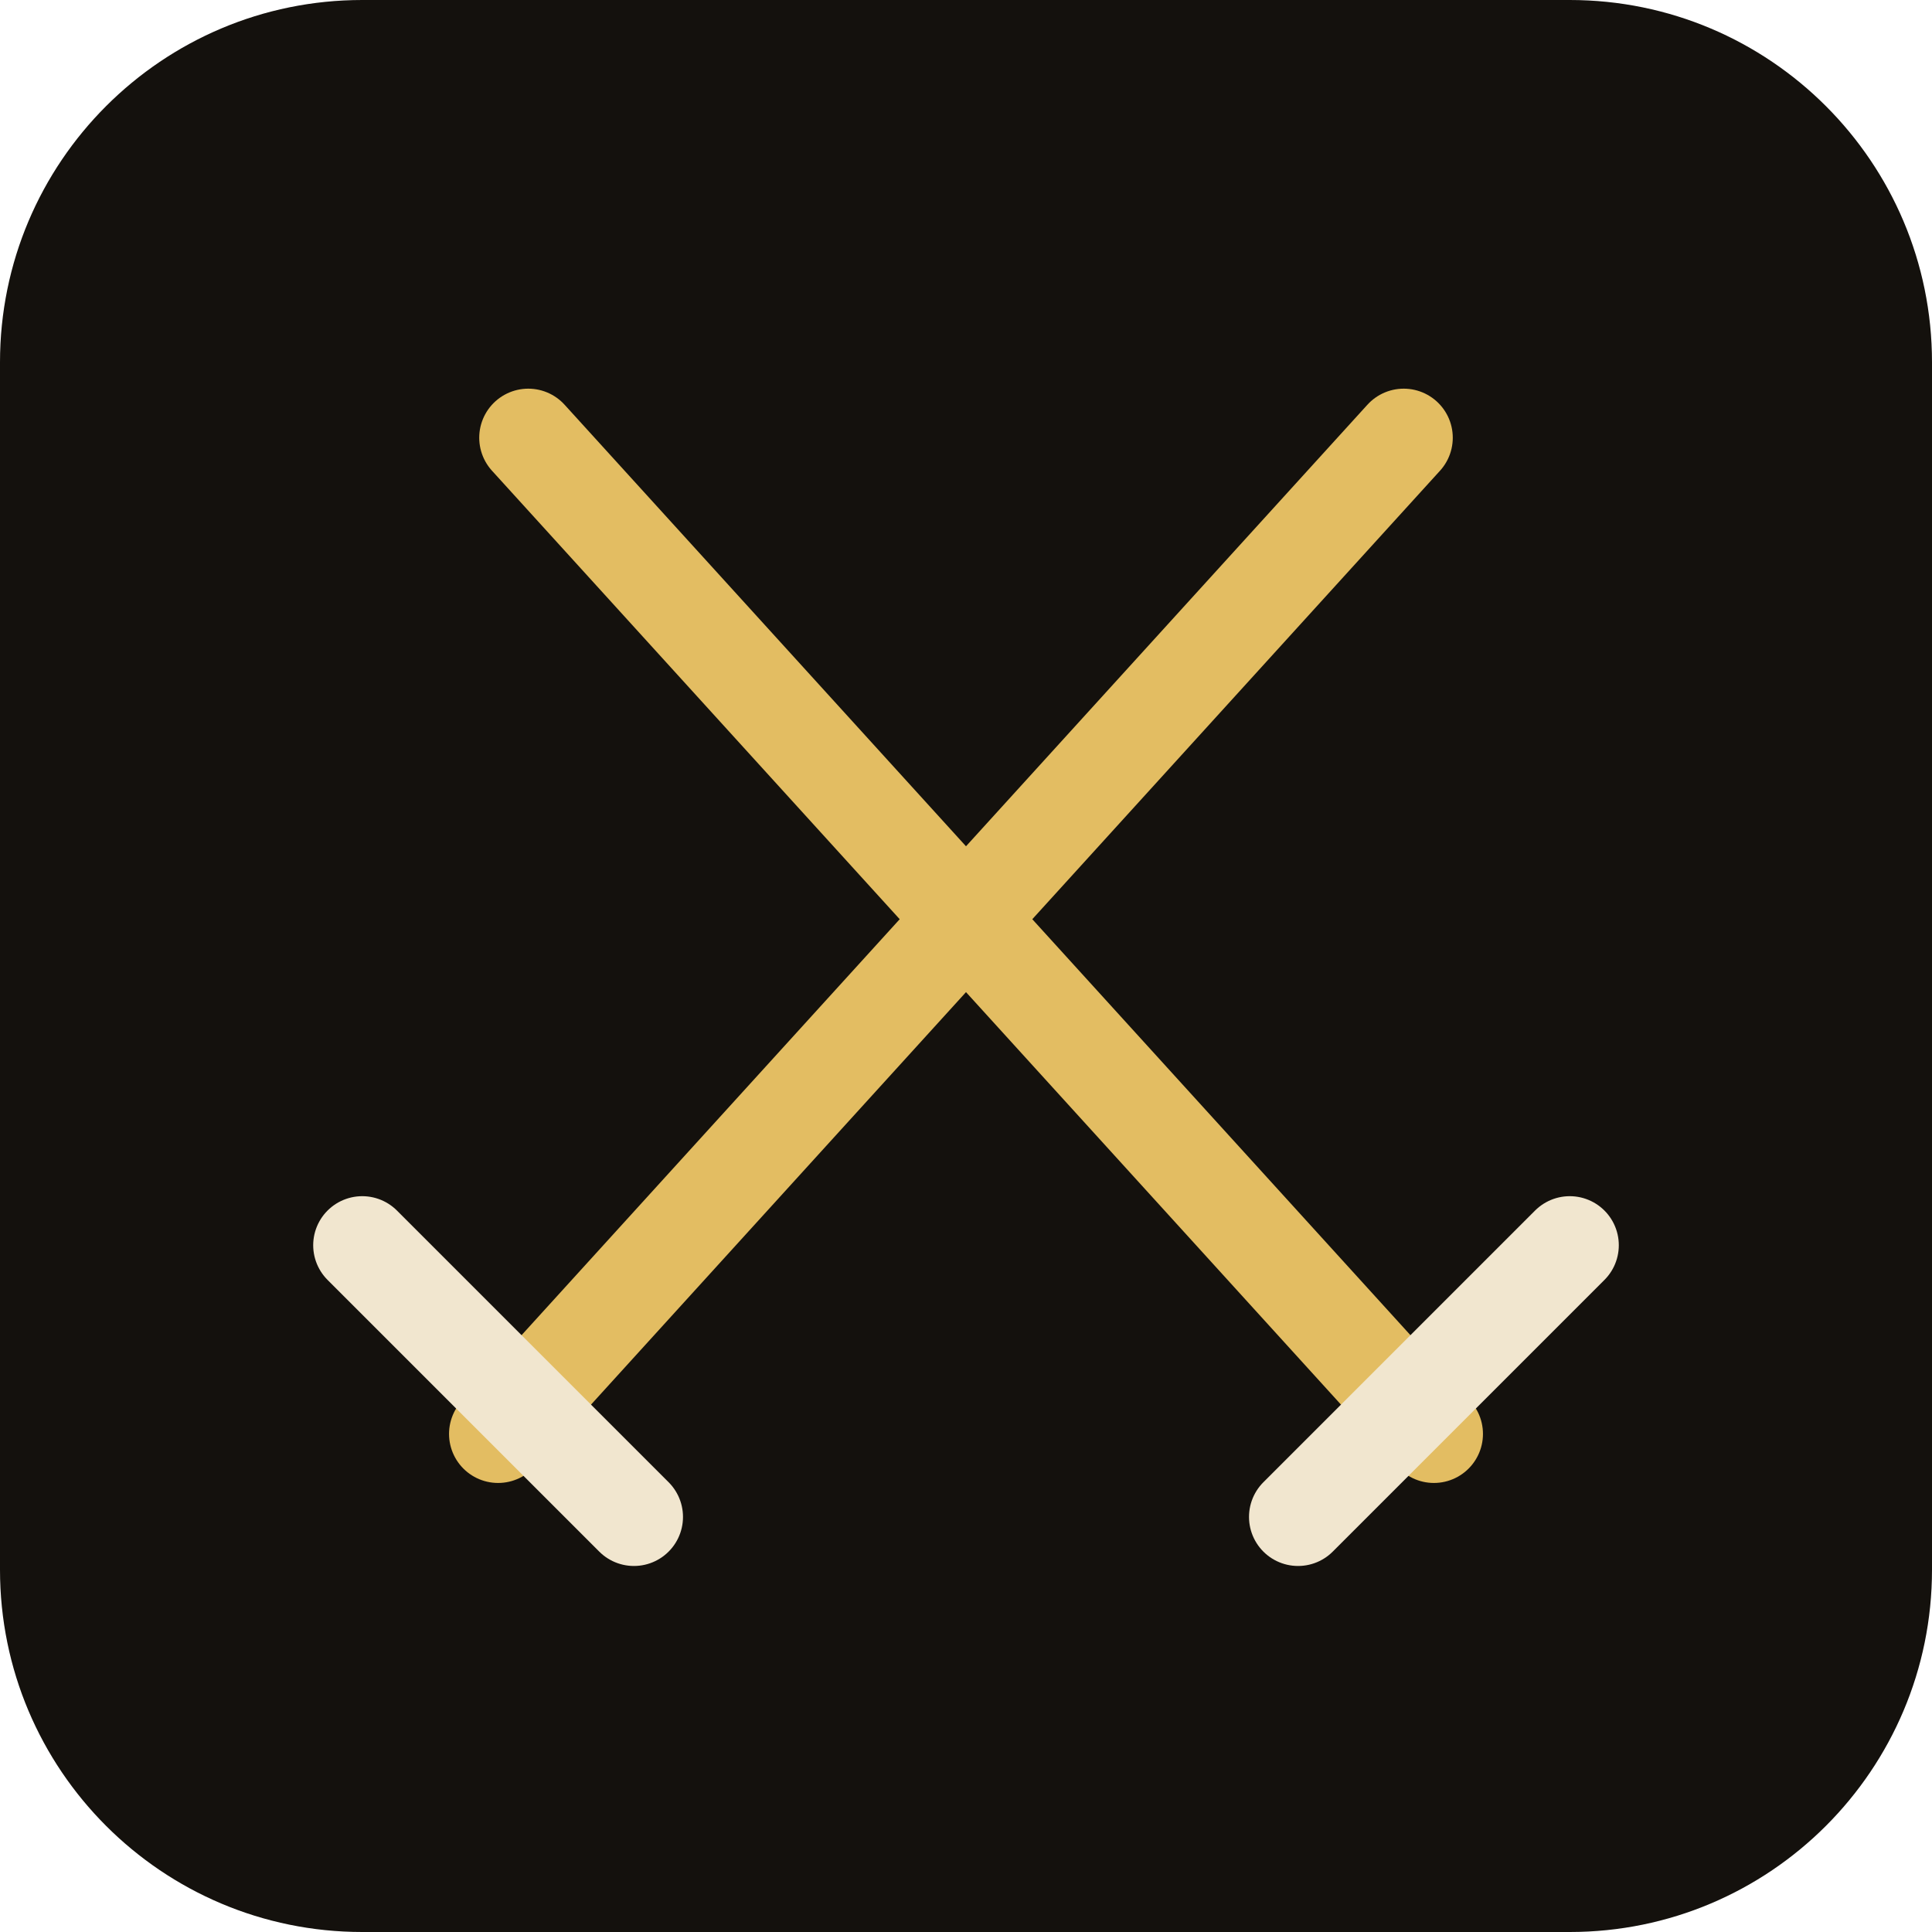
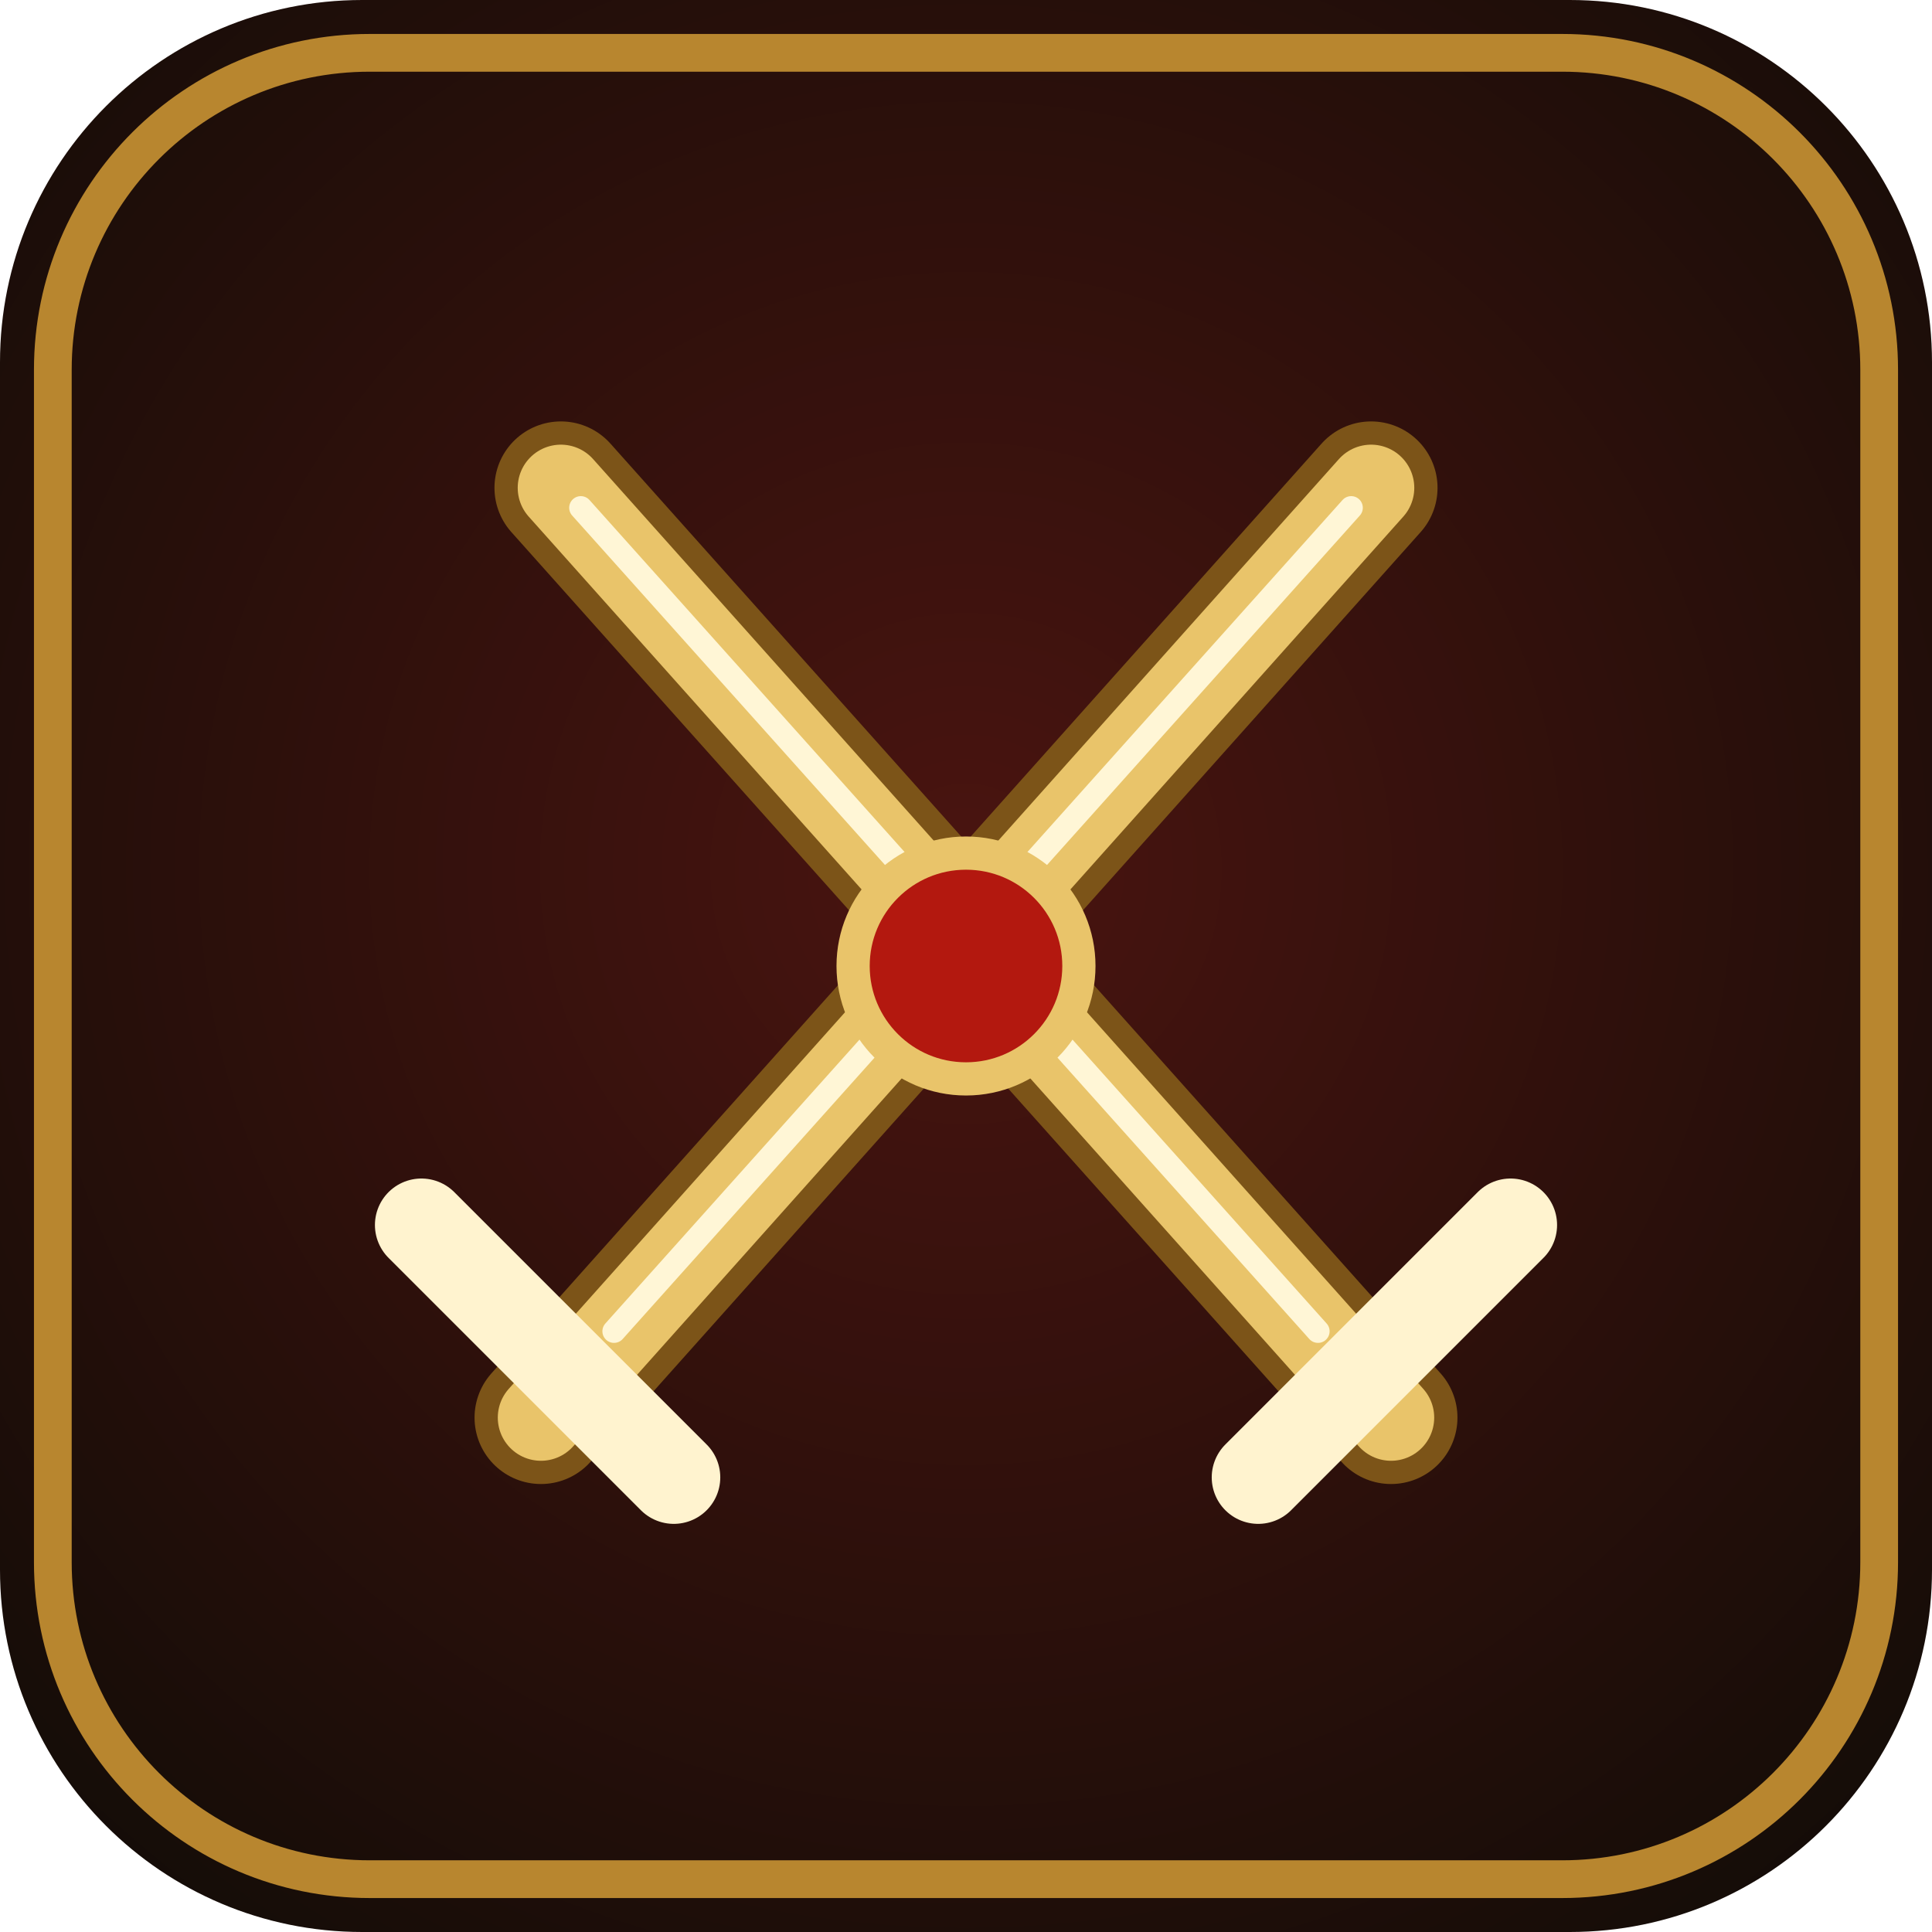
<svg xmlns="http://www.w3.org/2000/svg" viewBox="0 0 512 512">
-   <rect width="512" height="512" rx="96" fill="#14110d" />
-   <g stroke="#e3bd62" stroke-width="26" stroke-linecap="round">
-     <path d="M132 380 L372 116" />
-     <path d="M380 380 L140 116" />
-     <path d="M96 330 l72 72" stroke="#f1e6cf" />
-     <path d="M416 330 l-72 72" stroke="#f1e6cf" />
+   <defs>
+     <radialGradient id="g" cx="50%" cy="45%" r="70%">
+       <stop offset="0" stop-color="#4a1410" />
+       <stop offset="1" stop-color="#120c07" />
+     </radialGradient>
+   </defs>
+   <rect width="512" height="512" rx="96" fill="url(#g)" />
+   <rect x="14" y="14" width="484" height="484" rx="84" fill="none" stroke="#b8862f" stroke-width="10" />
+   <g transform="translate(256 256) scale(0.88) translate(-256 -256)">
+     <g stroke-linecap="round" fill="none">
+       <path d="M128 392 L378 112" stroke="#7c5418" stroke-width="40" />
+       <path d="M384 392 L134 112" stroke="#7c5418" stroke-width="40" />
+       <path d="M128 392 L378 112" stroke="#e9c46a" stroke-width="26" />
+       <path d="M384 392 L134 112" stroke="#e9c46a" stroke-width="26" />
+       <path d="M150 366 L372 118" stroke="#fff6d6" stroke-width="7" />
+       <path d="M362 366 L140 118" stroke="#fff6d6" stroke-width="7" />
+       <path d="M92 334 l76 76" stroke="#fff3cf" stroke-width="28" />
+       <path d="M420 334 l-76 76" stroke="#fff3cf" stroke-width="28" />
+     </g>
+     <circle cx="256" cy="256" r="34" fill="#b3180f" stroke="#e9c46a" stroke-width="10" />
  </g>
</svg>
